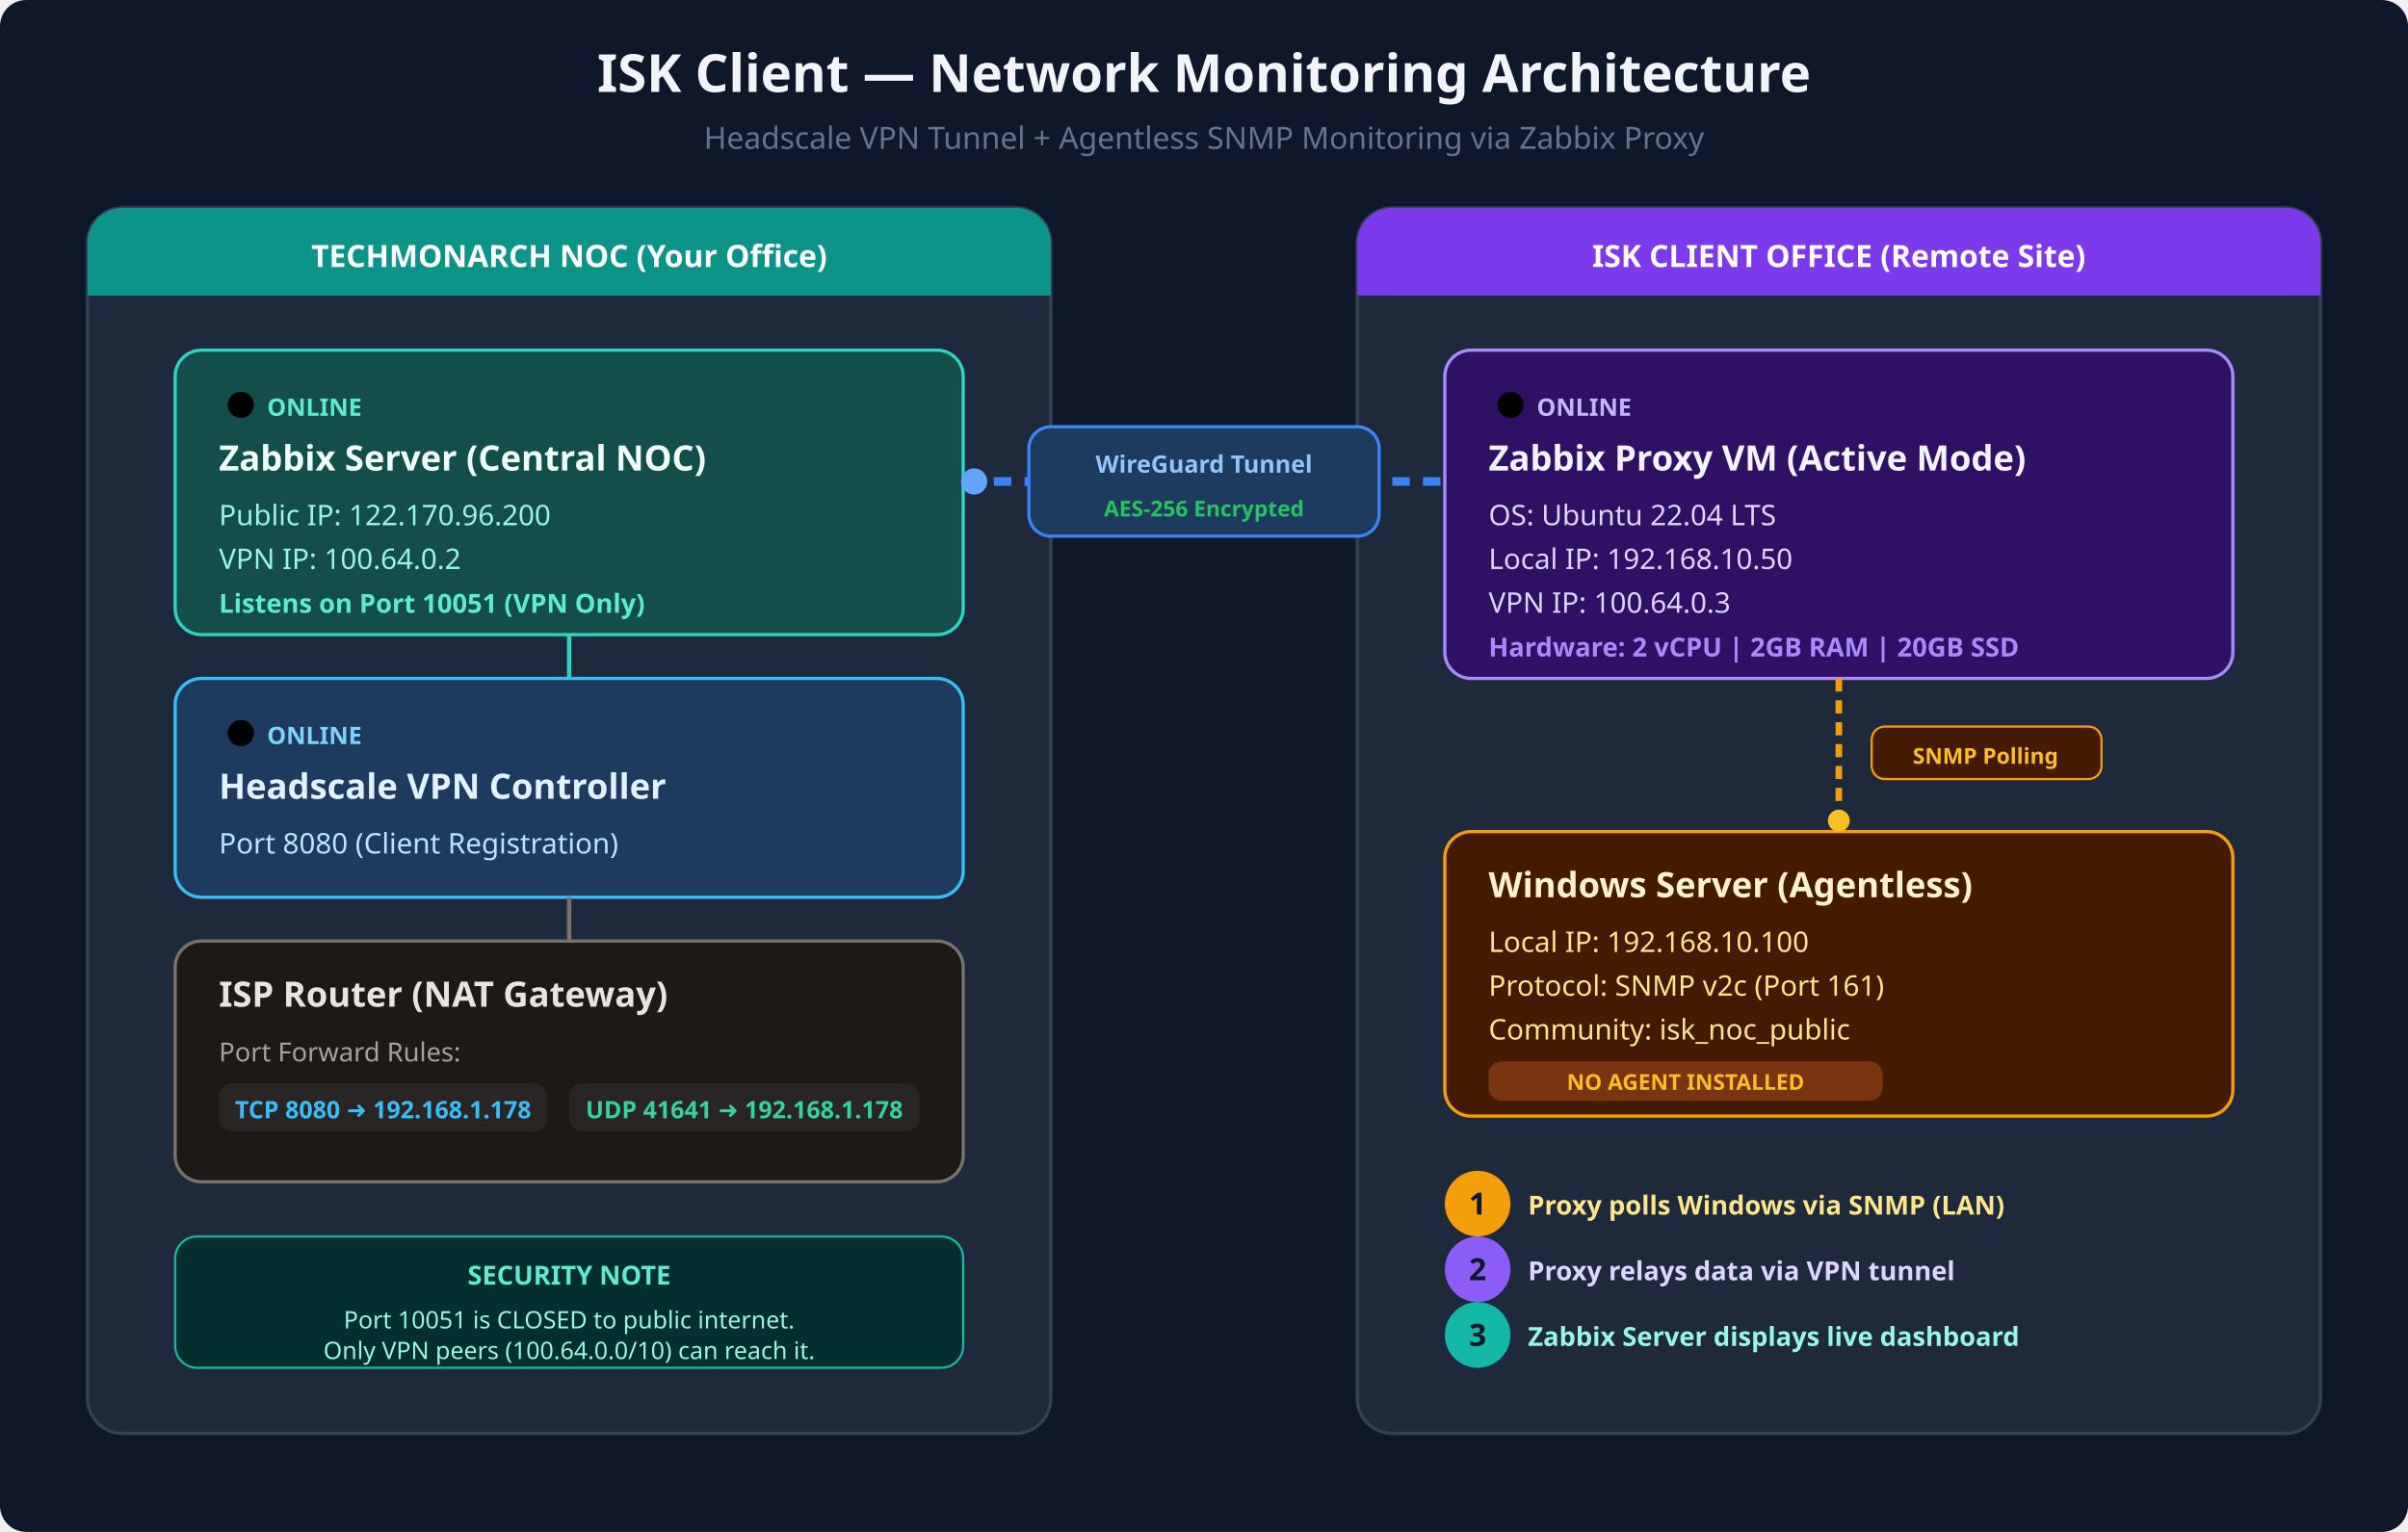
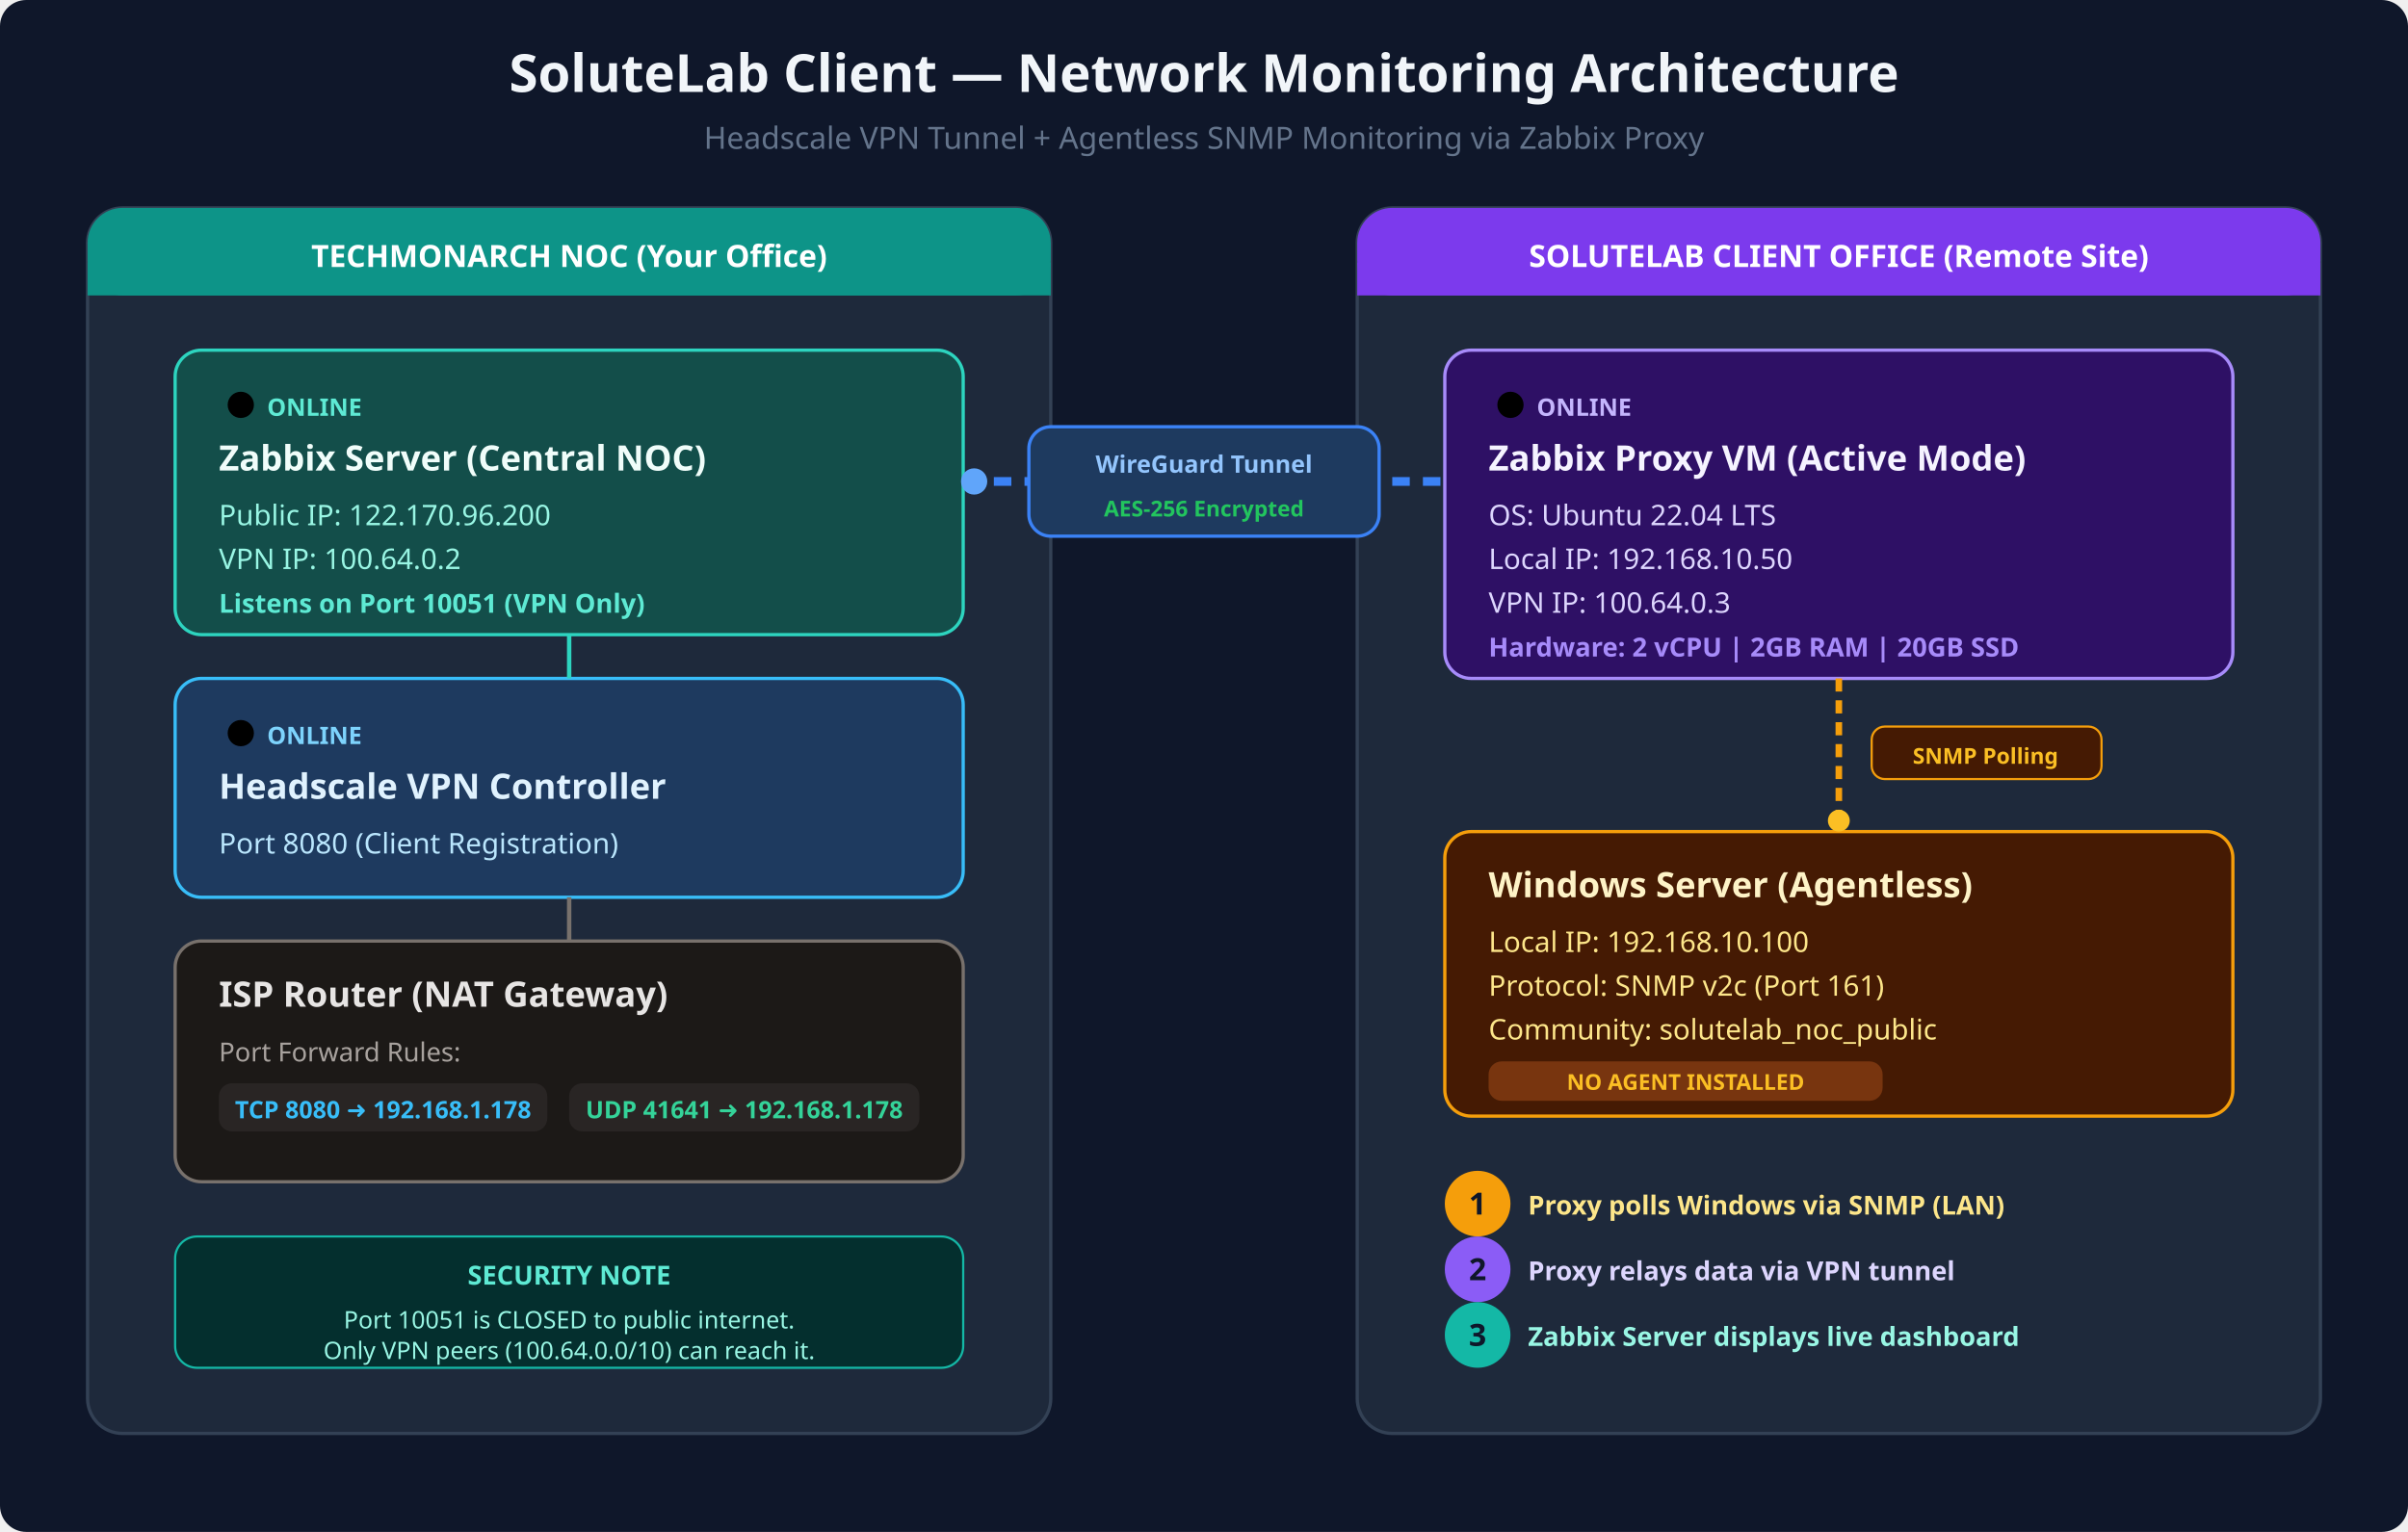
<svg xmlns="http://www.w3.org/2000/svg" viewBox="0 0 1100 700" width="100%" height="100%">
  <style>
    @keyframes flow-right {
      0% { stroke-dashoffset: 30; }
      100% { stroke-dashoffset: 0; }
    }
    @keyframes flow-down {
      0% { stroke-dashoffset: 20; }
      100% { stroke-dashoffset: 0; }
    }
    @keyframes dot-move-right {
      0% { transform: translateX(0); opacity: 0; }
      10% { opacity: 1; }
      90% { opacity: 1; }
      100% { transform: translateX(280px); opacity: 0; }
    }
    @keyframes dot-move-up {
      0% { transform: translateY(0); opacity: 0; }
      10% { opacity: 1; }
      90% { opacity: 1; }
      100% { transform: translateY(-120px); opacity: 0; }
    }
    @keyframes blink-green {
      0%, 100% { fill: #22C55E; }
      50% { fill: #166534; }
    }
    .flow-line-h { stroke-dasharray: 8 6; animation: flow-right 1s linear infinite; }
    .flow-line-v { stroke-dasharray: 6 4; animation: flow-down 0.8s linear infinite; }
    .led { animation: blink-green 2s ease-in-out infinite; }
    .packet-h { animation: dot-move-right 3s ease-in-out infinite; }
    .packet-v { animation: dot-move-up 2s ease-in-out infinite; }
  </style>
  <rect width="1100" height="700" rx="12" fill="#0F172A" />
-   <text x="550" y="42" text-anchor="middle" fill="#F1F5F9" font-family="system-ui, sans-serif" font-size="24" font-weight="800">ISK Client — Network Monitoring Architecture</text>
+   <text x="550" y="42" text-anchor="middle" fill="#F1F5F9" font-family="system-ui, sans-serif" font-size="24" font-weight="800">SoluteLab Client — Network Monitoring Architecture</text>
  <text x="550" y="68" text-anchor="middle" fill="#64748B" font-family="system-ui, sans-serif" font-size="14">Headscale VPN Tunnel + Agentless SNMP Monitoring via Zabbix Proxy</text>
  <rect x="40" y="95" width="440" height="560" rx="16" fill="#1E293B" stroke="#334155" stroke-width="1.5" />
  <rect x="40" y="95" width="440" height="40" rx="16" fill="#0D9488" />
  <rect x="40" y="120" width="440" height="15" fill="#0D9488" />
  <text x="260" y="122" text-anchor="middle" fill="#FFFFFF" font-family="system-ui, sans-serif" font-size="14" font-weight="700">TECHMONARCH NOC (Your Office)</text>
  <rect x="80" y="160" width="360" height="130" rx="12" fill="#134E4A" stroke="#2DD4BF" stroke-width="1.5" />
  <circle cx="110" cy="185" r="6" class="led" />
  <text x="122" y="190" fill="#5EEAD4" font-family="system-ui, sans-serif" font-size="11" font-weight="700">ONLINE</text>
  <text x="100" y="215" fill="#F0FDFA" font-family="system-ui, sans-serif" font-size="16" font-weight="800">Zabbix Server (Central NOC)</text>
  <text x="100" y="240" fill="#99F6E4" font-family="system-ui, sans-serif" font-size="13">Public IP: 122.170.96.200</text>
  <text x="100" y="260" fill="#99F6E4" font-family="system-ui, sans-serif" font-size="13">VPN IP: 100.64.0.2</text>
  <text x="100" y="280" fill="#5EEAD4" font-family="system-ui, sans-serif" font-size="12" font-weight="600">Listens on Port 10051 (VPN Only)</text>
  <rect x="80" y="310" width="360" height="100" rx="12" fill="#1E3A5F" stroke="#38BDF8" stroke-width="1.5" />
  <circle cx="110" cy="335" r="6" class="led" />
  <text x="122" y="340" fill="#7DD3FC" font-family="system-ui, sans-serif" font-size="11" font-weight="700">ONLINE</text>
  <text x="100" y="365" fill="#E0F2FE" font-family="system-ui, sans-serif" font-size="16" font-weight="800">Headscale VPN Controller</text>
  <text x="100" y="390" fill="#BAE6FD" font-family="system-ui, sans-serif" font-size="13">Port 8080 (Client Registration)</text>
  <rect x="80" y="430" width="360" height="110" rx="12" fill="#1C1917" stroke="#78716C" stroke-width="1.5" />
  <text x="100" y="460" fill="#E7E5E4" font-family="system-ui, sans-serif" font-size="16" font-weight="800">ISP Router (NAT Gateway)</text>
  <text x="100" y="485" fill="#A8A29E" font-family="system-ui, sans-serif" font-size="12">Port Forward Rules:</text>
  <rect x="100" y="495" width="150" height="22" rx="6" fill="#292524" />
  <text x="175" y="511" text-anchor="middle" fill="#38BDF8" font-family="system-ui, sans-serif" font-size="11" font-weight="700">TCP 8080 ➜ 192.168.1.178</text>
  <rect x="260" y="495" width="160" height="22" rx="6" fill="#292524" />
  <text x="340" y="511" text-anchor="middle" fill="#34D399" font-family="system-ui, sans-serif" font-size="11" font-weight="700">UDP 41641 ➜ 192.168.1.178</text>
  <line x1="260" y1="290" x2="260" y2="310" stroke="#2DD4BF" stroke-width="2" />
  <line x1="260" y1="410" x2="260" y2="430" stroke="#78716C" stroke-width="2" />
  <rect x="620" y="95" width="440" height="560" rx="16" fill="#1E293B" stroke="#334155" stroke-width="1.5" />
  <rect x="620" y="95" width="440" height="40" rx="16" fill="#7C3AED" />
  <rect x="620" y="120" width="440" height="15" fill="#7C3AED" />
-   <text x="840" y="122" text-anchor="middle" fill="#FFFFFF" font-family="system-ui, sans-serif" font-size="14" font-weight="700">ISK CLIENT OFFICE (Remote Site)</text>
+   <text x="840" y="122" text-anchor="middle" fill="#FFFFFF" font-family="system-ui, sans-serif" font-size="14" font-weight="700">SOLUTELAB CLIENT OFFICE (Remote Site)</text>
  <rect x="660" y="160" width="360" height="150" rx="12" fill="#2E1065" stroke="#A78BFA" stroke-width="1.5" />
  <circle cx="690" cy="185" r="6" class="led" />
  <text x="702" y="190" fill="#C4B5FD" font-family="system-ui, sans-serif" font-size="11" font-weight="700">ONLINE</text>
  <text x="680" y="215" fill="#F5F3FF" font-family="system-ui, sans-serif" font-size="16" font-weight="800">Zabbix Proxy VM (Active Mode)</text>
  <text x="680" y="240" fill="#DDD6FE" font-family="system-ui, sans-serif" font-size="13">OS: Ubuntu 22.04 LTS</text>
  <text x="680" y="260" fill="#DDD6FE" font-family="system-ui, sans-serif" font-size="13">Local IP: 192.168.10.50</text>
  <text x="680" y="280" fill="#DDD6FE" font-family="system-ui, sans-serif" font-size="13">VPN IP: 100.64.0.3</text>
  <text x="680" y="300" fill="#A78BFA" font-family="system-ui, sans-serif" font-size="12" font-weight="600">Hardware: 2 vCPU | 2GB RAM | 20GB SSD</text>
  <rect x="660" y="380" width="360" height="130" rx="12" fill="#451A03" stroke="#F59E0B" stroke-width="1.5" />
  <text x="680" y="410" fill="#FEF3C7" font-family="system-ui, sans-serif" font-size="16" font-weight="800">Windows Server (Agentless)</text>
  <text x="680" y="435" fill="#FDE68A" font-family="system-ui, sans-serif" font-size="13">Local IP: 192.168.10.100</text>
  <text x="680" y="455" fill="#FDE68A" font-family="system-ui, sans-serif" font-size="13">Protocol: SNMP v2c (Port 161)</text>
-   <text x="680" y="475" fill="#FDE68A" font-family="system-ui, sans-serif" font-size="13">Community: isk_noc_public</text>
+   <text x="680" y="475" fill="#FDE68A" font-family="system-ui, sans-serif" font-size="13">Community: solutelab_noc_public</text>
  <rect x="680" y="485" width="180" height="18" rx="6" fill="#78350F" />
  <text x="770" y="498" text-anchor="middle" fill="#FBBF24" font-family="system-ui, sans-serif" font-size="10" font-weight="800">NO AGENT INSTALLED</text>
  <line x1="840" y1="310" x2="840" y2="380" stroke="#F59E0B" stroke-width="3" class="flow-line-v" />
  <rect x="855" y="332" width="105" height="24" rx="6" fill="#451A03" stroke="#F59E0B" stroke-width="1" />
  <text x="907" y="349" text-anchor="middle" fill="#FBBF24" font-family="system-ui, sans-serif" font-size="10" font-weight="700">SNMP Polling</text>
  <circle cx="840" cy="375" r="5" fill="#FBBF24" class="packet-v" />
  <line x1="440" y1="220" x2="660" y2="220" stroke="#3B82F6" stroke-width="4" class="flow-line-h" />
  <rect x="470" y="195" width="160" height="50" rx="10" fill="#1E3A5F" stroke="#3B82F6" stroke-width="1.5" />
  <text x="550" y="216" text-anchor="middle" fill="#93C5FD" font-family="system-ui, sans-serif" font-size="11" font-weight="800">WireGuard Tunnel</text>
  <text x="550" y="236" text-anchor="middle" fill="#22C55E" font-family="system-ui, sans-serif" font-size="10" font-weight="700">AES-256 Encrypted</text>
  <circle cx="445" cy="220" r="6" fill="#60A5FA" class="packet-h" />
  <g transform="translate(660, 535)">
    <circle cx="15" cy="15" r="15" fill="#F59E0B" />
    <text x="15" y="20" text-anchor="middle" fill="#0F172A" font-family="system-ui, sans-serif" font-size="14" font-weight="900">1</text>
    <text x="38" y="20" fill="#FDE68A" font-family="system-ui, sans-serif" font-size="12" font-weight="600">Proxy polls Windows via SNMP (LAN)</text>
  </g>
  <g transform="translate(660, 565)">
    <circle cx="15" cy="15" r="15" fill="#8B5CF6" />
    <text x="15" y="20" text-anchor="middle" fill="#0F172A" font-family="system-ui, sans-serif" font-size="14" font-weight="900">2</text>
    <text x="38" y="20" fill="#DDD6FE" font-family="system-ui, sans-serif" font-size="12" font-weight="600">Proxy relays data via VPN tunnel</text>
  </g>
  <g transform="translate(660, 595)">
    <circle cx="15" cy="15" r="15" fill="#14B8A6" />
    <text x="15" y="20" text-anchor="middle" fill="#0F172A" font-family="system-ui, sans-serif" font-size="14" font-weight="900">3</text>
    <text x="38" y="20" fill="#99F6E4" font-family="system-ui, sans-serif" font-size="12" font-weight="600">Zabbix Server displays live dashboard</text>
  </g>
  <g transform="translate(80, 565)">
    <rect x="0" y="0" width="360" height="60" rx="10" fill="#042F2E" stroke="#14B8A6" stroke-width="1" />
    <text x="180" y="22" text-anchor="middle" fill="#5EEAD4" font-family="system-ui, sans-serif" font-size="12" font-weight="800">SECURITY NOTE</text>
    <text x="180" y="42" text-anchor="middle" fill="#99F6E4" font-family="system-ui, sans-serif" font-size="11">Port 10051 is CLOSED to public internet.</text>
    <text x="180" y="56" text-anchor="middle" fill="#99F6E4" font-family="system-ui, sans-serif" font-size="11">Only VPN peers (100.64.0.0/10) can reach it.</text>
  </g>
</svg>
